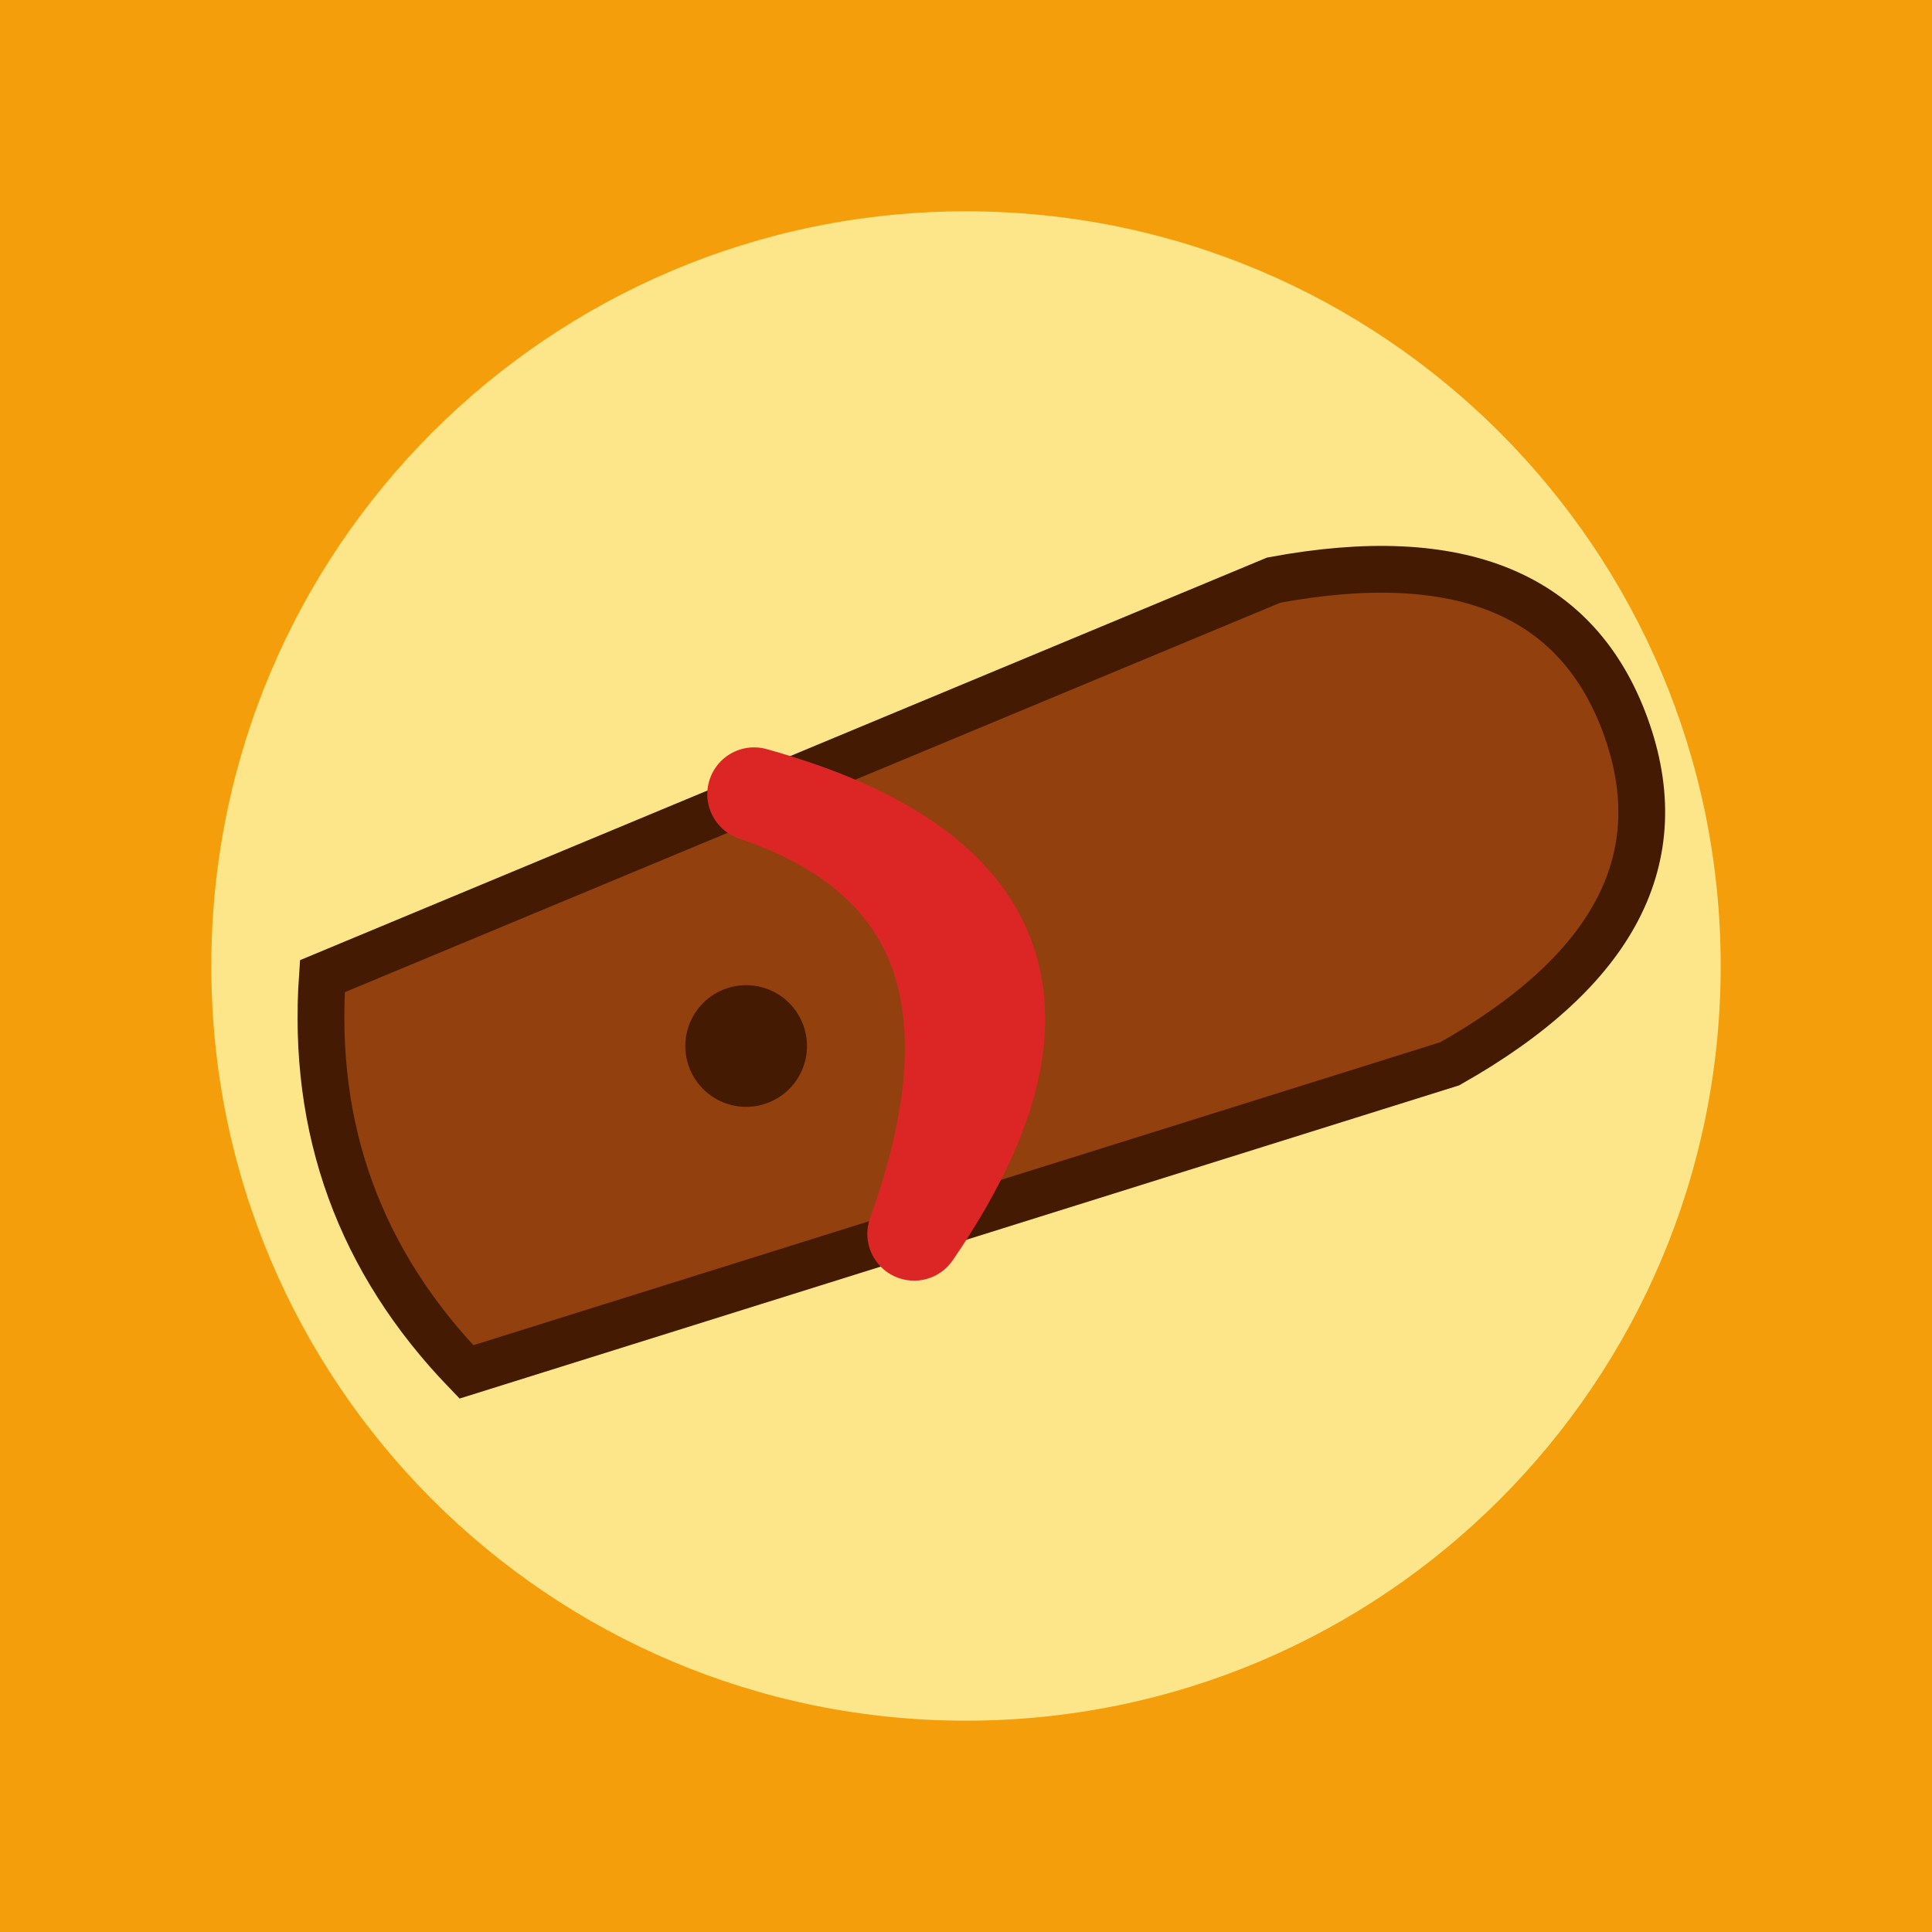
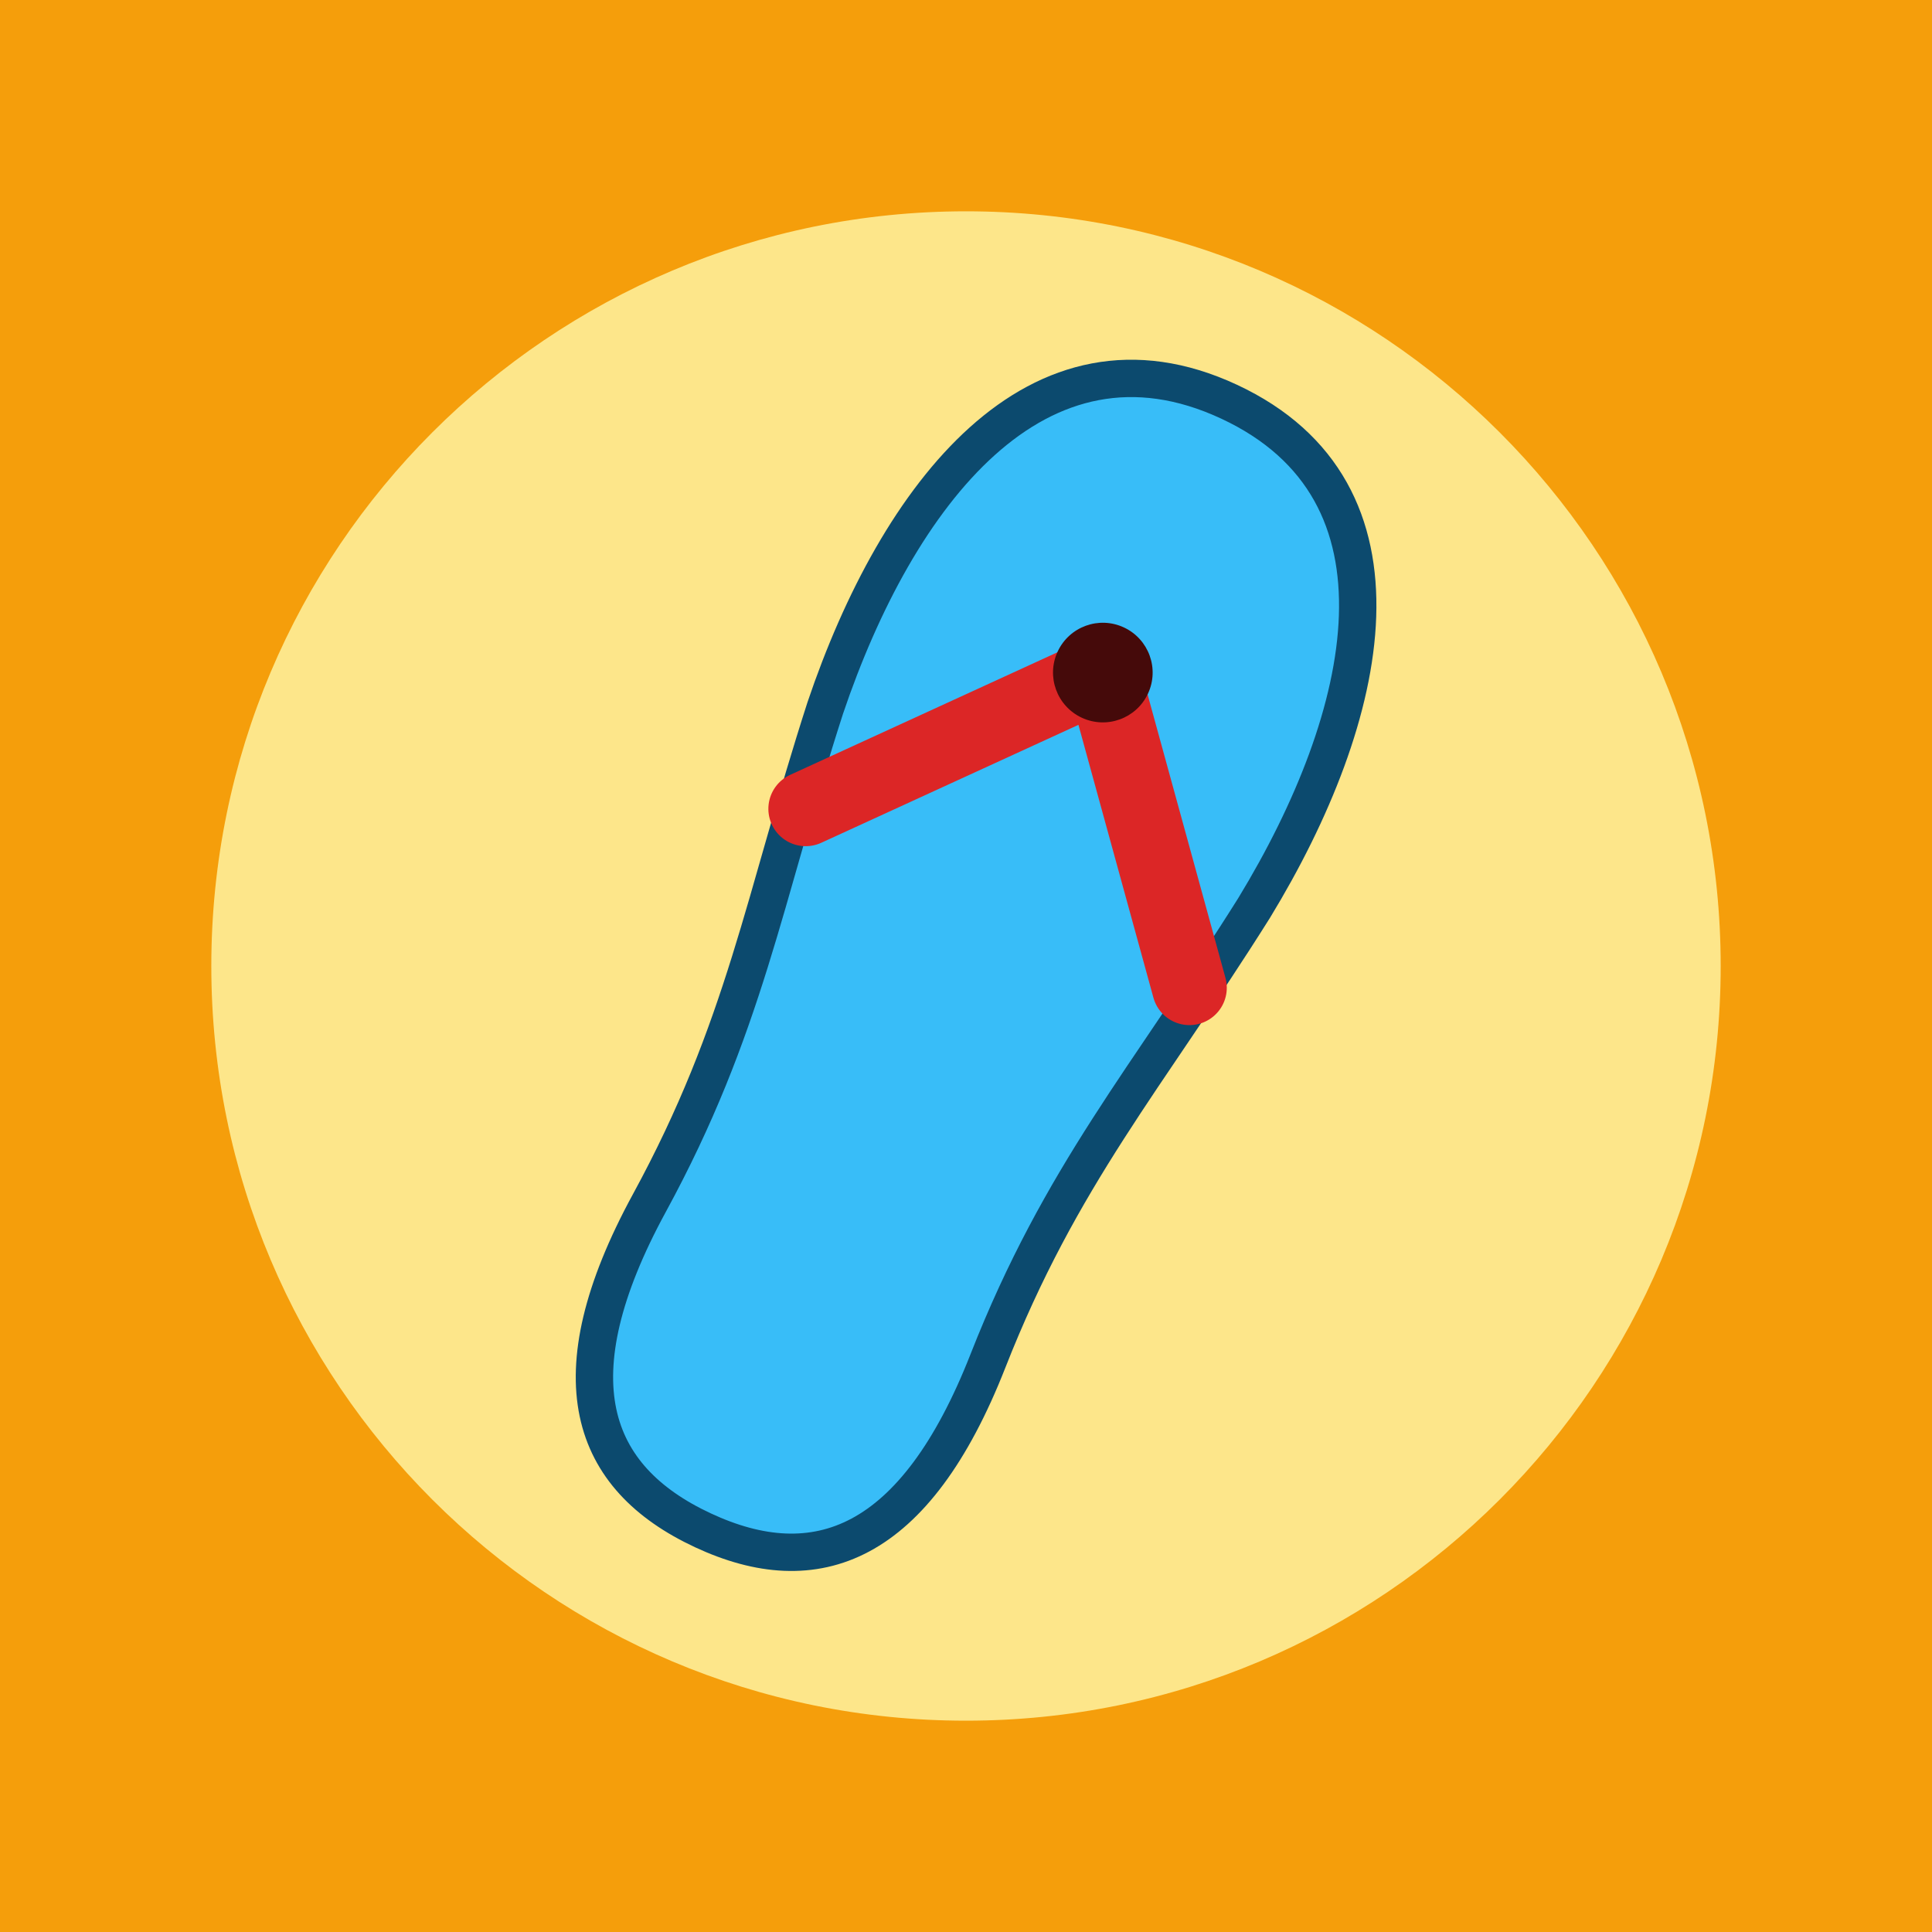
<svg xmlns="http://www.w3.org/2000/svg" viewBox="0 0 512 512">
  <rect width="512" height="512" fill="#f59e0b" />
  <circle cx="256" cy="256" r="200" fill="#fde68a" />
-   <g transform="translate(256 256) rotate(-20) scale(6.2)">
-     <path d="M-26 -9 Q-30 0 -26 9 L18 11 Q30 9 30 0 Q30 -9 18 -11Z" fill="#92400e" stroke="#451a03" stroke-width="2" />
-     <path d="M-6 -10 Q4 -2 -6 10 M-6 -10 Q8 0 -6 10" fill="none" stroke="#dc2626" stroke-width="4" stroke-linecap="round" />
-     <circle cx="-10" cy="0" r="2.6" fill="#451a03" />
+   <g transform="translate(256 256) rotate(25) scale(3.3)">
+     <path d="M0 -50 C17 -50 21 -32 19 -14 C17 2 14 12 15 28 C16 44 10 50 0 50 C-10 50 -16 44 -15 28 C-14 12 -17 2 -19 -14 C-21 -32 -17 -50 0 -50Z" fill="#38bdf8" stroke="#0c4a6e" stroke-width="3" />
+     <path d="M-17 -6 L0 -26 L17 -6" fill="none" stroke="#dc2626" stroke-width="6" stroke-linecap="round" stroke-linejoin="round" />
+     <circle cy="-26" r="4" fill="#450a0a" />
  </g>
</svg>
